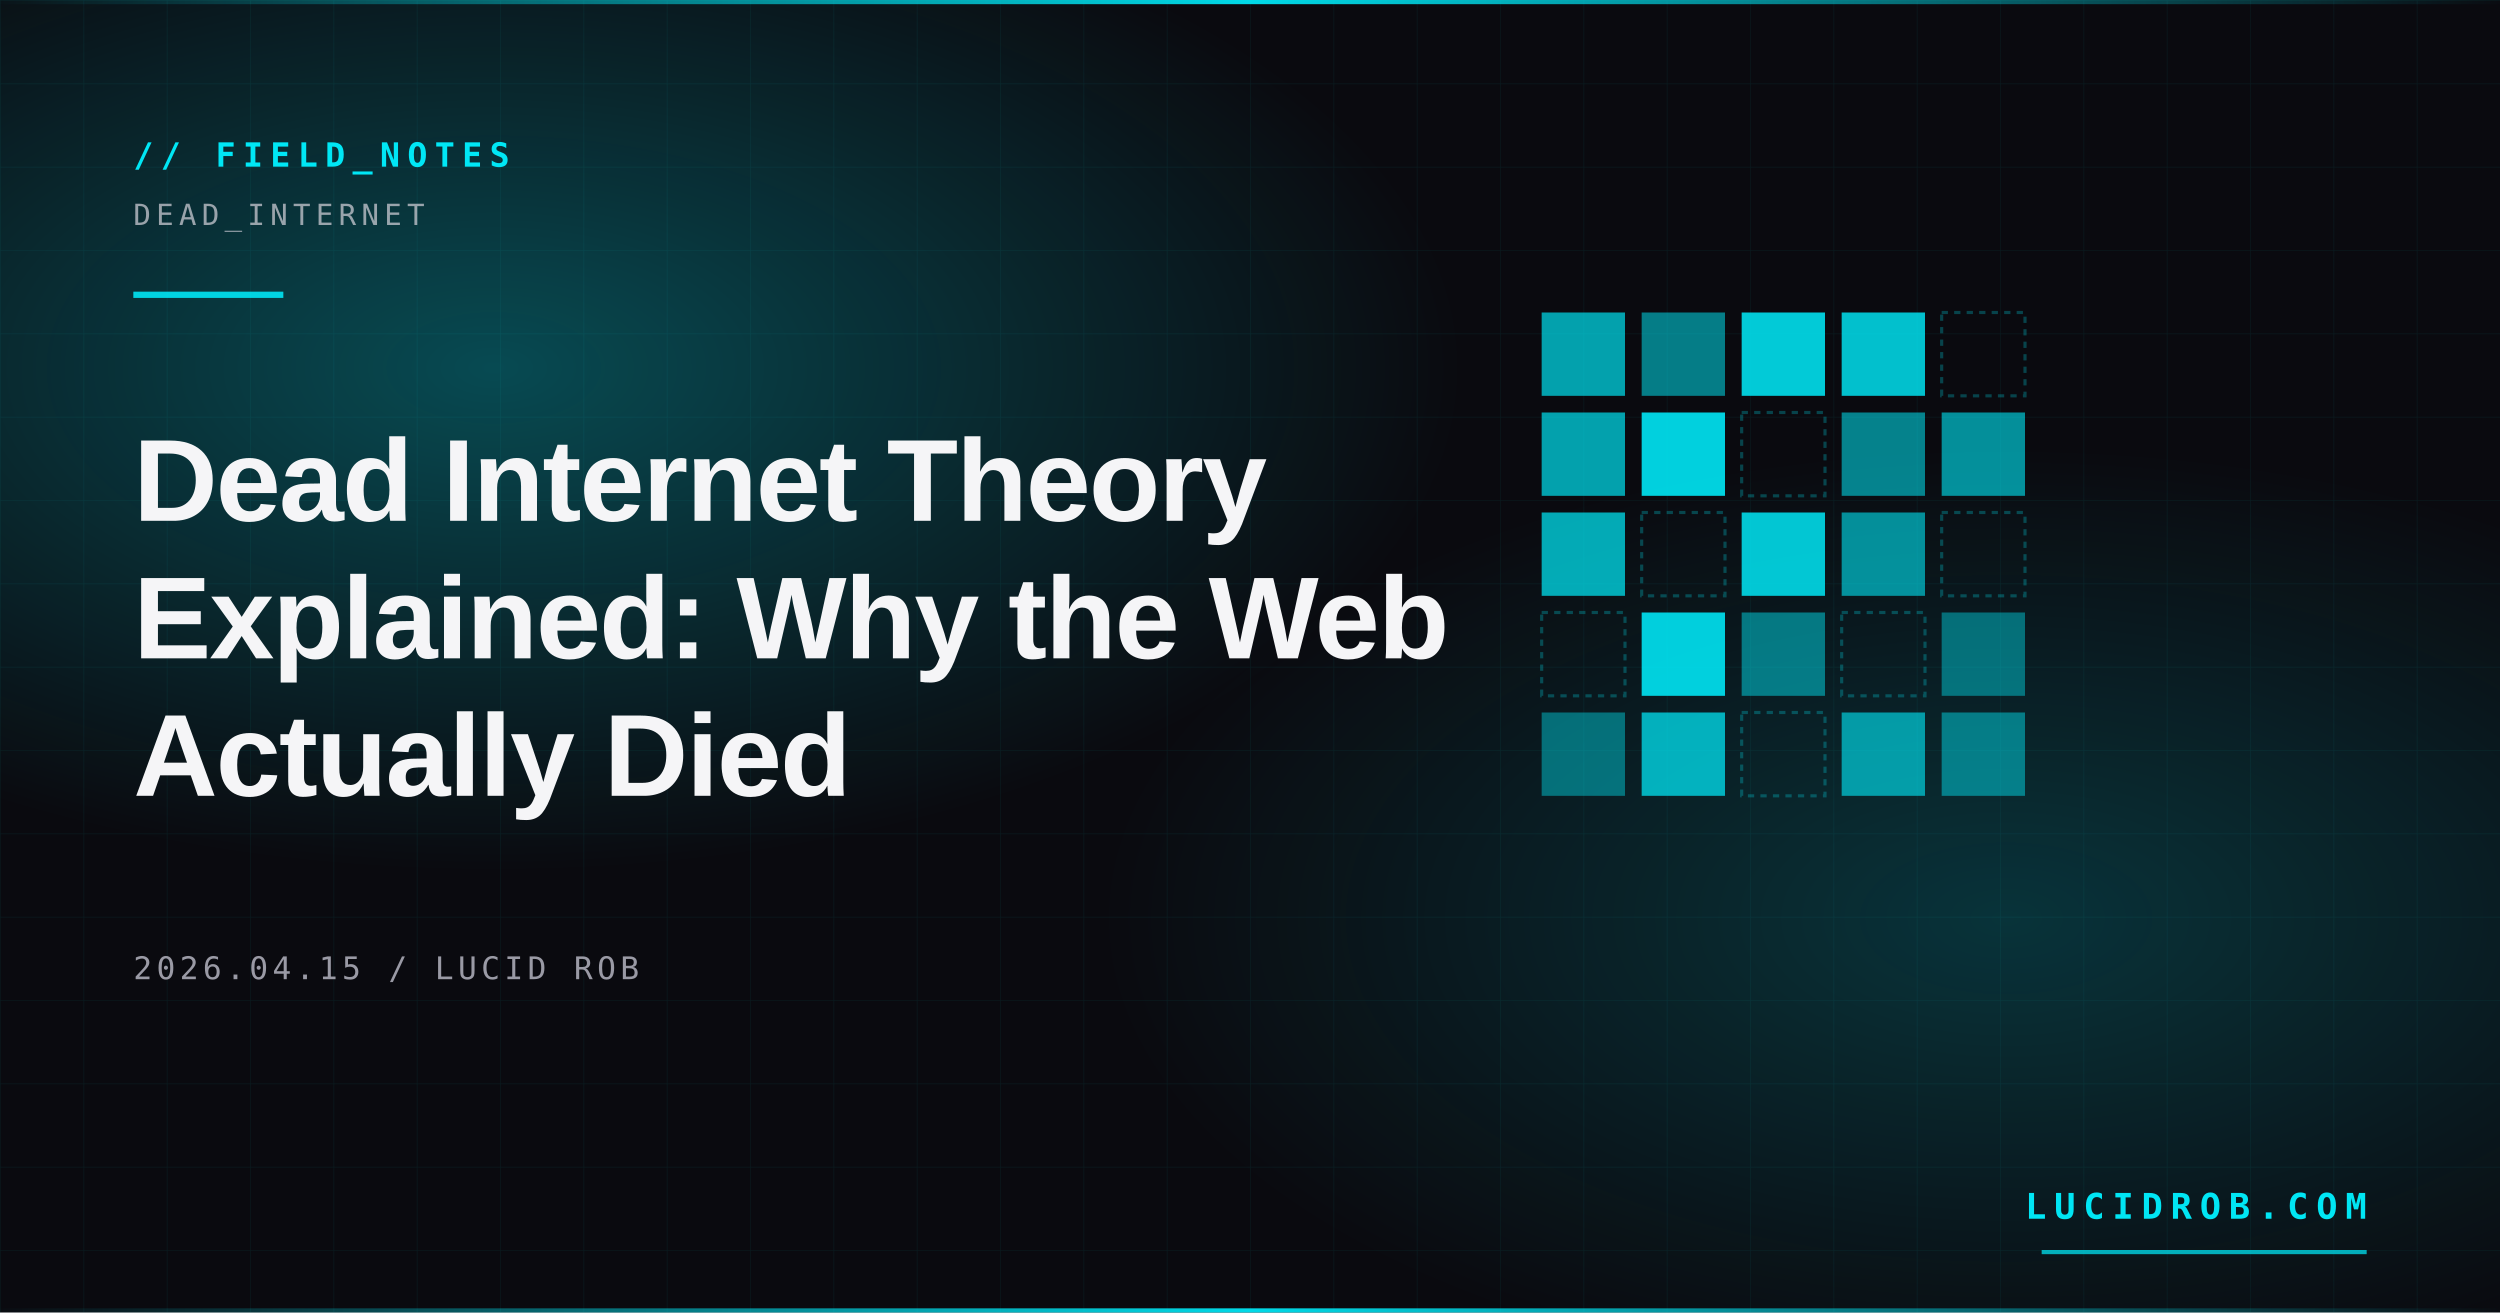
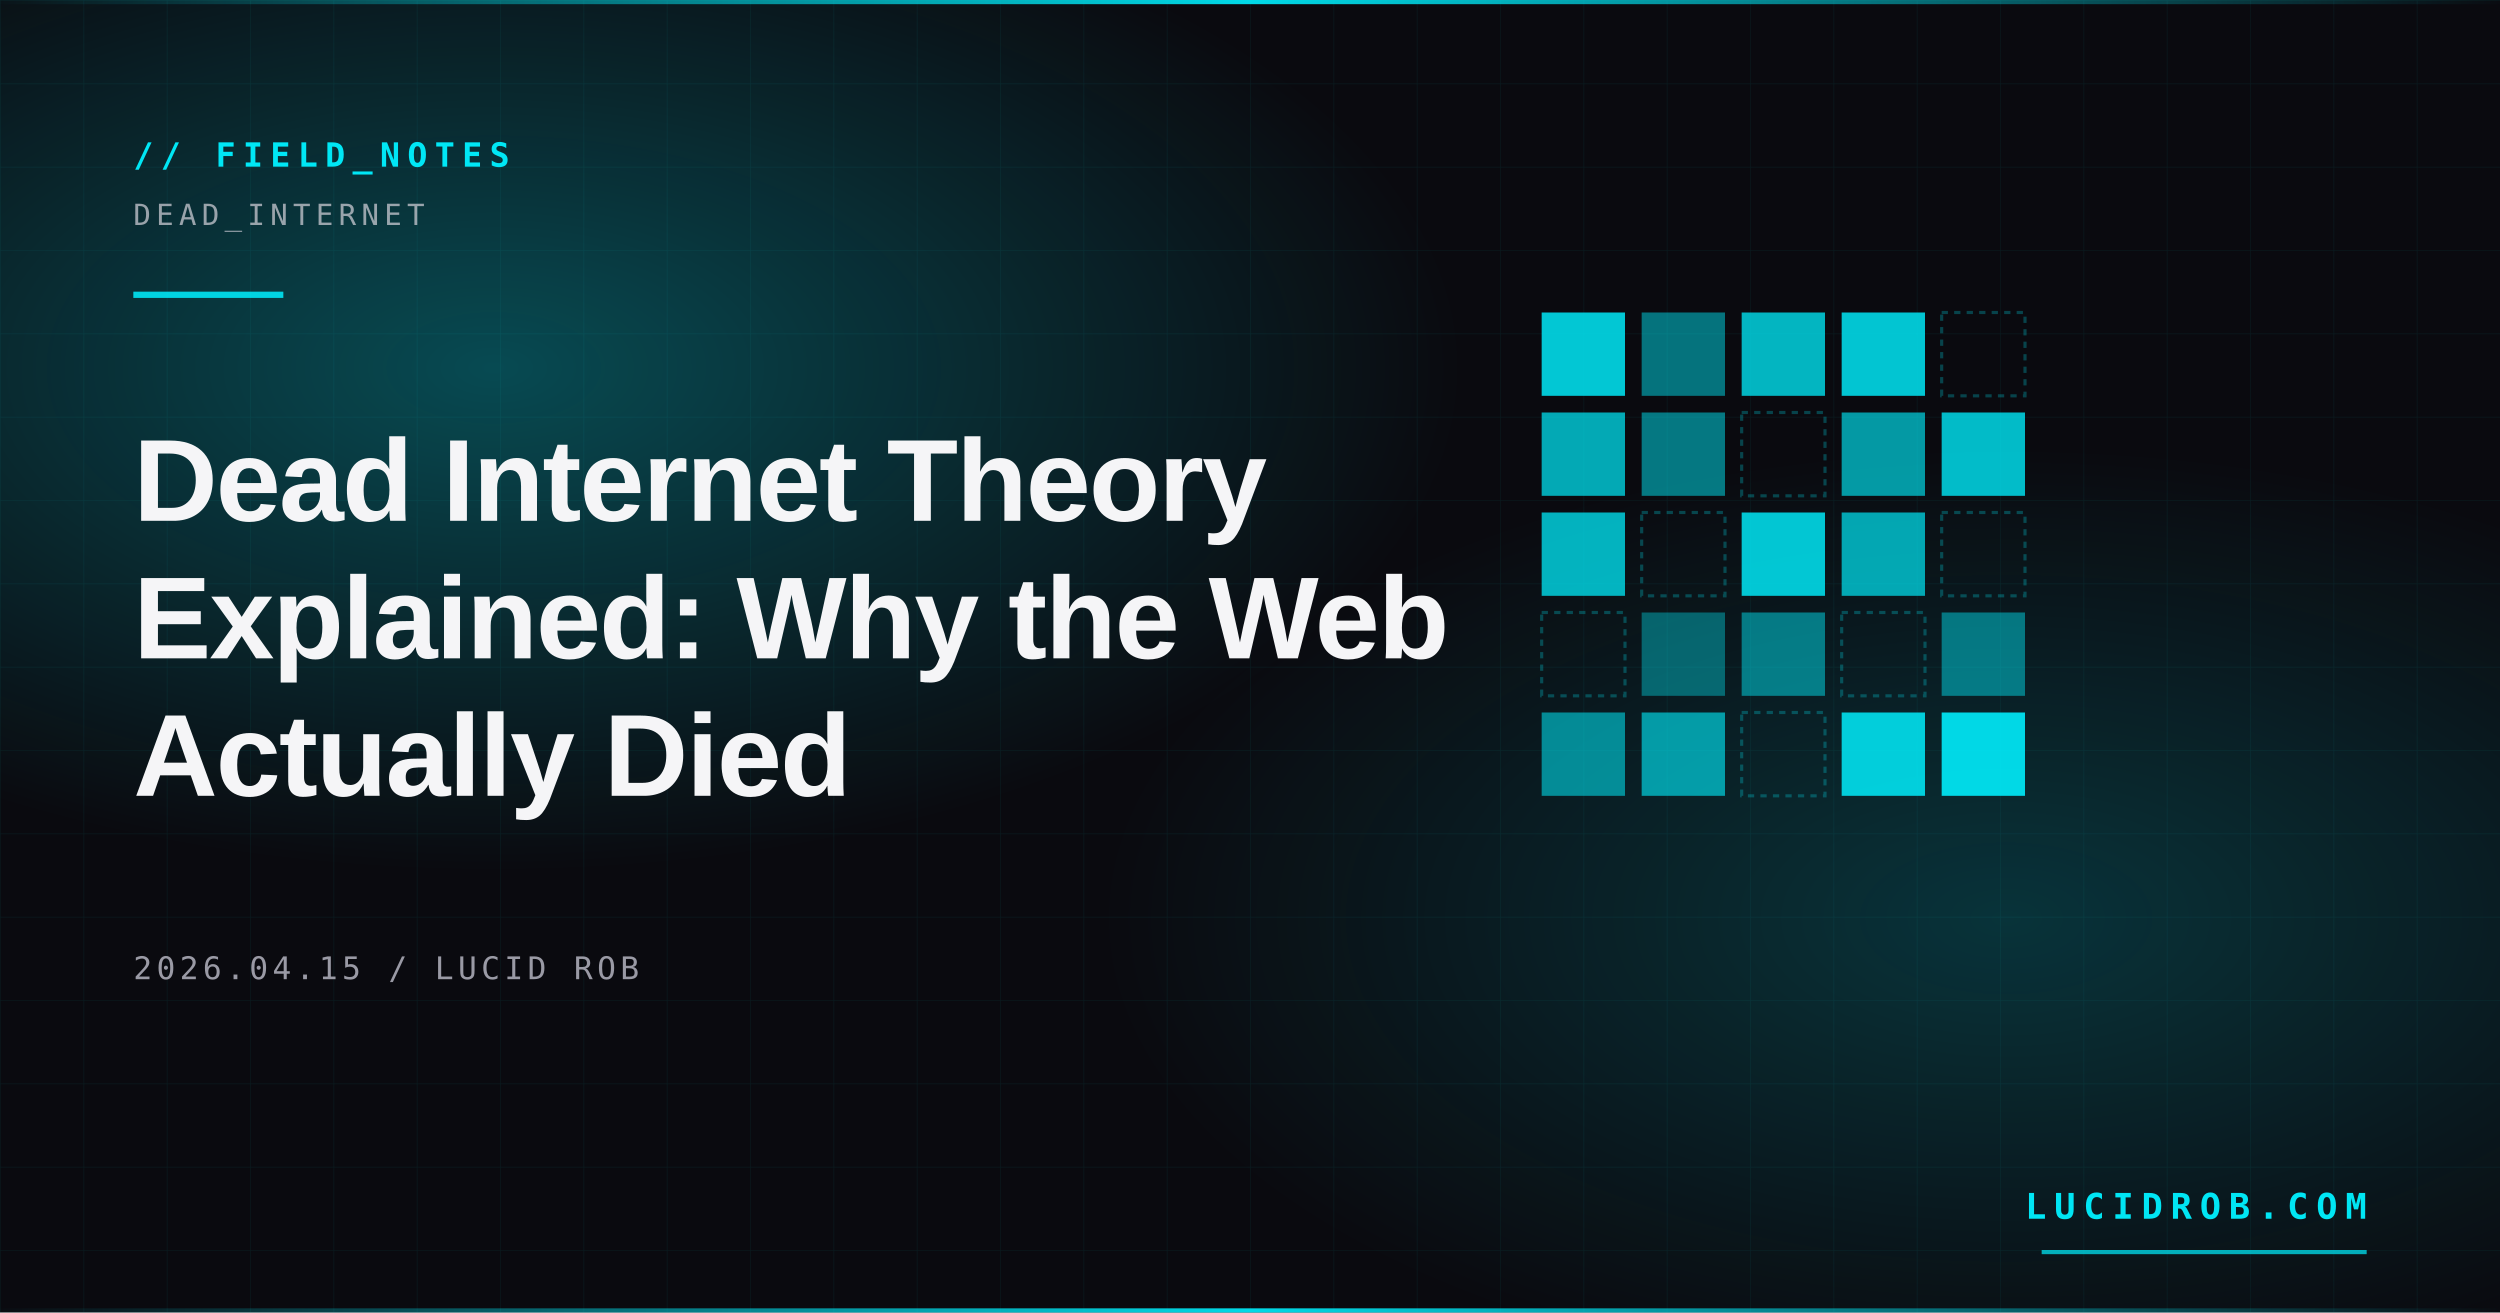
<svg xmlns="http://www.w3.org/2000/svg" width="1200" height="630" viewBox="0 0 1200 630">
  <defs>
    <radialGradient id="glow" cx="20%" cy="28%" r="70%">
      <stop offset="0" stop-color="#00f0ff" stop-opacity="0.28" />
      <stop offset="0.55" stop-color="#00f0ff" stop-opacity="0" />
    </radialGradient>
    <radialGradient id="glowR" cx="80%" cy="70%" r="60%">
      <stop offset="0" stop-color="#00f0ff" stop-opacity="0.18" />
      <stop offset="0.6" stop-color="#00f0ff" stop-opacity="0" />
    </radialGradient>
    <linearGradient id="stripe" x1="0" y1="0" x2="1" y2="0">
      <stop offset="0" stop-color="#00f0ff" stop-opacity="0" />
      <stop offset="0.5" stop-color="#00f0ff" stop-opacity="0.9" />
      <stop offset="1" stop-color="#00f0ff" stop-opacity="0" />
    </linearGradient>
    <pattern id="grid" width="40" height="40" patternUnits="userSpaceOnUse">
      <path d="M 40 0 L 0 0 0 40" fill="none" stroke="#00f0ff" stroke-width="0.5" stroke-opacity="0.08" />
    </pattern>
  </defs>
  <rect width="1200" height="630" fill="#0a0a0f" />
  <rect width="1200" height="630" fill="url(#grid)" />
  <rect width="1200" height="630" fill="url(#glow)" />
  <rect width="1200" height="630" fill="url(#glowR)" />
  <g>
-     <rect x="740" y="150" width="40" height="40" fill="#00f0ff" opacity="0.66" />
-     <rect x="788" y="150" width="40" height="40" fill="#00f0ff" opacity="0.50" />
-     <rect x="836" y="150" width="40" height="40" fill="#00f0ff" opacity="0.83" />
-     <rect x="884" y="150" width="40" height="40" fill="#00f0ff" opacity="0.79" />
+     <rect x="740" y="150" width="40" height="40" fill="#00f0ff" opacity="0.82" />
+     <rect x="788" y="150" width="40" height="40" fill="#00f0ff" opacity="0.46" />
+     <rect x="836" y="150" width="40" height="40" fill="#00f0ff" opacity="0.74" />
+     <rect x="884" y="150" width="40" height="40" fill="#00f0ff" opacity="0.81" />
    <rect x="932" y="150" width="40" height="40" fill="none" stroke="#00f0ff" stroke-width="1.5" stroke-dasharray="3 3" opacity="0.25" />
-     <rect x="740" y="198" width="40" height="40" fill="#00f0ff" opacity="0.66" />
-     <rect x="788" y="198" width="40" height="40" fill="#00f0ff" opacity="0.86" />
+     <rect x="740" y="198" width="40" height="40" fill="#00f0ff" opacity="0.69" />
+     <rect x="788" y="198" width="40" height="40" fill="#00f0ff" opacity="0.48" />
    <rect x="836" y="198" width="40" height="40" fill="none" stroke="#00f0ff" stroke-width="1.5" stroke-dasharray="3 3" opacity="0.25" />
-     <rect x="884" y="198" width="40" height="40" fill="#00f0ff" opacity="0.52" />
-     <rect x="932" y="198" width="40" height="40" fill="#00f0ff" opacity="0.58" />
-     <rect x="740" y="246" width="40" height="40" fill="#00f0ff" opacity="0.69" />
+     <rect x="884" y="198" width="40" height="40" fill="#00f0ff" opacity="0.62" />
+     <rect x="932" y="198" width="40" height="40" fill="#00f0ff" opacity="0.77" />
+     <rect x="740" y="246" width="40" height="40" fill="#00f0ff" opacity="0.73" />
    <rect x="788" y="246" width="40" height="40" fill="none" stroke="#00f0ff" stroke-width="1.5" stroke-dasharray="3 3" opacity="0.25" />
    <rect x="836" y="246" width="40" height="40" fill="#00f0ff" opacity="0.81" />
-     <rect x="884" y="246" width="40" height="40" fill="#00f0ff" opacity="0.57" />
+     <rect x="884" y="246" width="40" height="40" fill="#00f0ff" opacity="0.67" />
    <rect x="932" y="246" width="40" height="40" fill="none" stroke="#00f0ff" stroke-width="1.5" stroke-dasharray="3 3" opacity="0.25" />
    <rect x="740" y="294" width="40" height="40" fill="none" stroke="#00f0ff" stroke-width="1.5" stroke-dasharray="3 3" opacity="0.25" />
-     <rect x="788" y="294" width="40" height="40" fill="#00f0ff" opacity="0.85" />
-     <rect x="836" y="294" width="40" height="40" fill="#00f0ff" opacity="0.45" />
+     <rect x="788" y="294" width="40" height="40" fill="#00f0ff" opacity="0.36" />
+     <rect x="836" y="294" width="40" height="40" fill="#00f0ff" opacity="0.46" />
    <rect x="884" y="294" width="40" height="40" fill="none" stroke="#00f0ff" stroke-width="1.5" stroke-dasharray="3 3" opacity="0.25" />
-     <rect x="932" y="294" width="40" height="40" fill="#00f0ff" opacity="0.40" />
-     <rect x="740" y="342" width="40" height="40" fill="#00f0ff" opacity="0.40" />
-     <rect x="788" y="342" width="40" height="40" fill="#00f0ff" opacity="0.70" />
+     <rect x="932" y="294" width="40" height="40" fill="#00f0ff" opacity="0.44" />
+     <rect x="740" y="342" width="40" height="40" fill="#00f0ff" opacity="0.53" />
+     <rect x="788" y="342" width="40" height="40" fill="#00f0ff" opacity="0.60" />
    <rect x="836" y="342" width="40" height="40" fill="none" stroke="#00f0ff" stroke-width="1.5" stroke-dasharray="3 3" opacity="0.25" />
-     <rect x="884" y="342" width="40" height="40" fill="#00f0ff" opacity="0.59" />
-     <rect x="932" y="342" width="40" height="40" fill="#00f0ff" opacity="0.44" />
+     <rect x="884" y="342" width="40" height="40" fill="#00f0ff" opacity="0.83" />
+     <rect x="932" y="342" width="40" height="40" fill="#00f0ff" opacity="0.88" />
  </g>
  <rect x="0" y="0" width="1200" height="2" fill="url(#stripe)" />
  <rect x="0" y="628" width="1200" height="2" fill="url(#stripe)" />
  <text x="64" y="80" font-family="'JetBrains Mono','Menlo',monospace" font-size="16" font-weight="600" fill="#00f0ff" letter-spacing="0.22em" opacity="0.95">// FIELD_NOTES</text>
  <text x="64" y="108" font-family="'JetBrains Mono','Menlo',monospace" font-size="14" font-weight="500" fill="#c9c9d1" letter-spacing="0.18em" opacity="0.75">DEAD_INTERNET</text>
  <rect x="64" y="140" width="72" height="3" fill="#00f0ff" opacity="0.85" />
  <text x="64" y="250" font-family="'Space Grotesk','Helvetica Neue',Arial,sans-serif" font-size="56" font-weight="700" fill="#f5f5f7" letter-spacing="-0.015em">Dead Internet Theory</text>
  <text x="64" y="316" font-family="'Space Grotesk','Helvetica Neue',Arial,sans-serif" font-size="56" font-weight="700" fill="#f5f5f7" letter-spacing="-0.015em">Explained: Why the Web</text>
  <text x="64" y="382" font-family="'Space Grotesk','Helvetica Neue',Arial,sans-serif" font-size="56" font-weight="700" fill="#f5f5f7" letter-spacing="-0.015em">Actually Died</text>
  <text x="64" y="470" font-family="'JetBrains Mono','Menlo',monospace" font-size="15" font-weight="500" fill="#9a9aa5" letter-spacing="0.14em">2026.04.15  /  LUCID ROB</text>
  <text x="1136" y="585" text-anchor="end" font-family="'JetBrains Mono','Menlo',monospace" font-size="17" font-weight="700" fill="#00f0ff" letter-spacing="0.22em" opacity="0.95">LUCIDROB.COM</text>
  <rect x="980" y="600" width="156" height="2" fill="#00f0ff" opacity="0.7" />
</svg>
